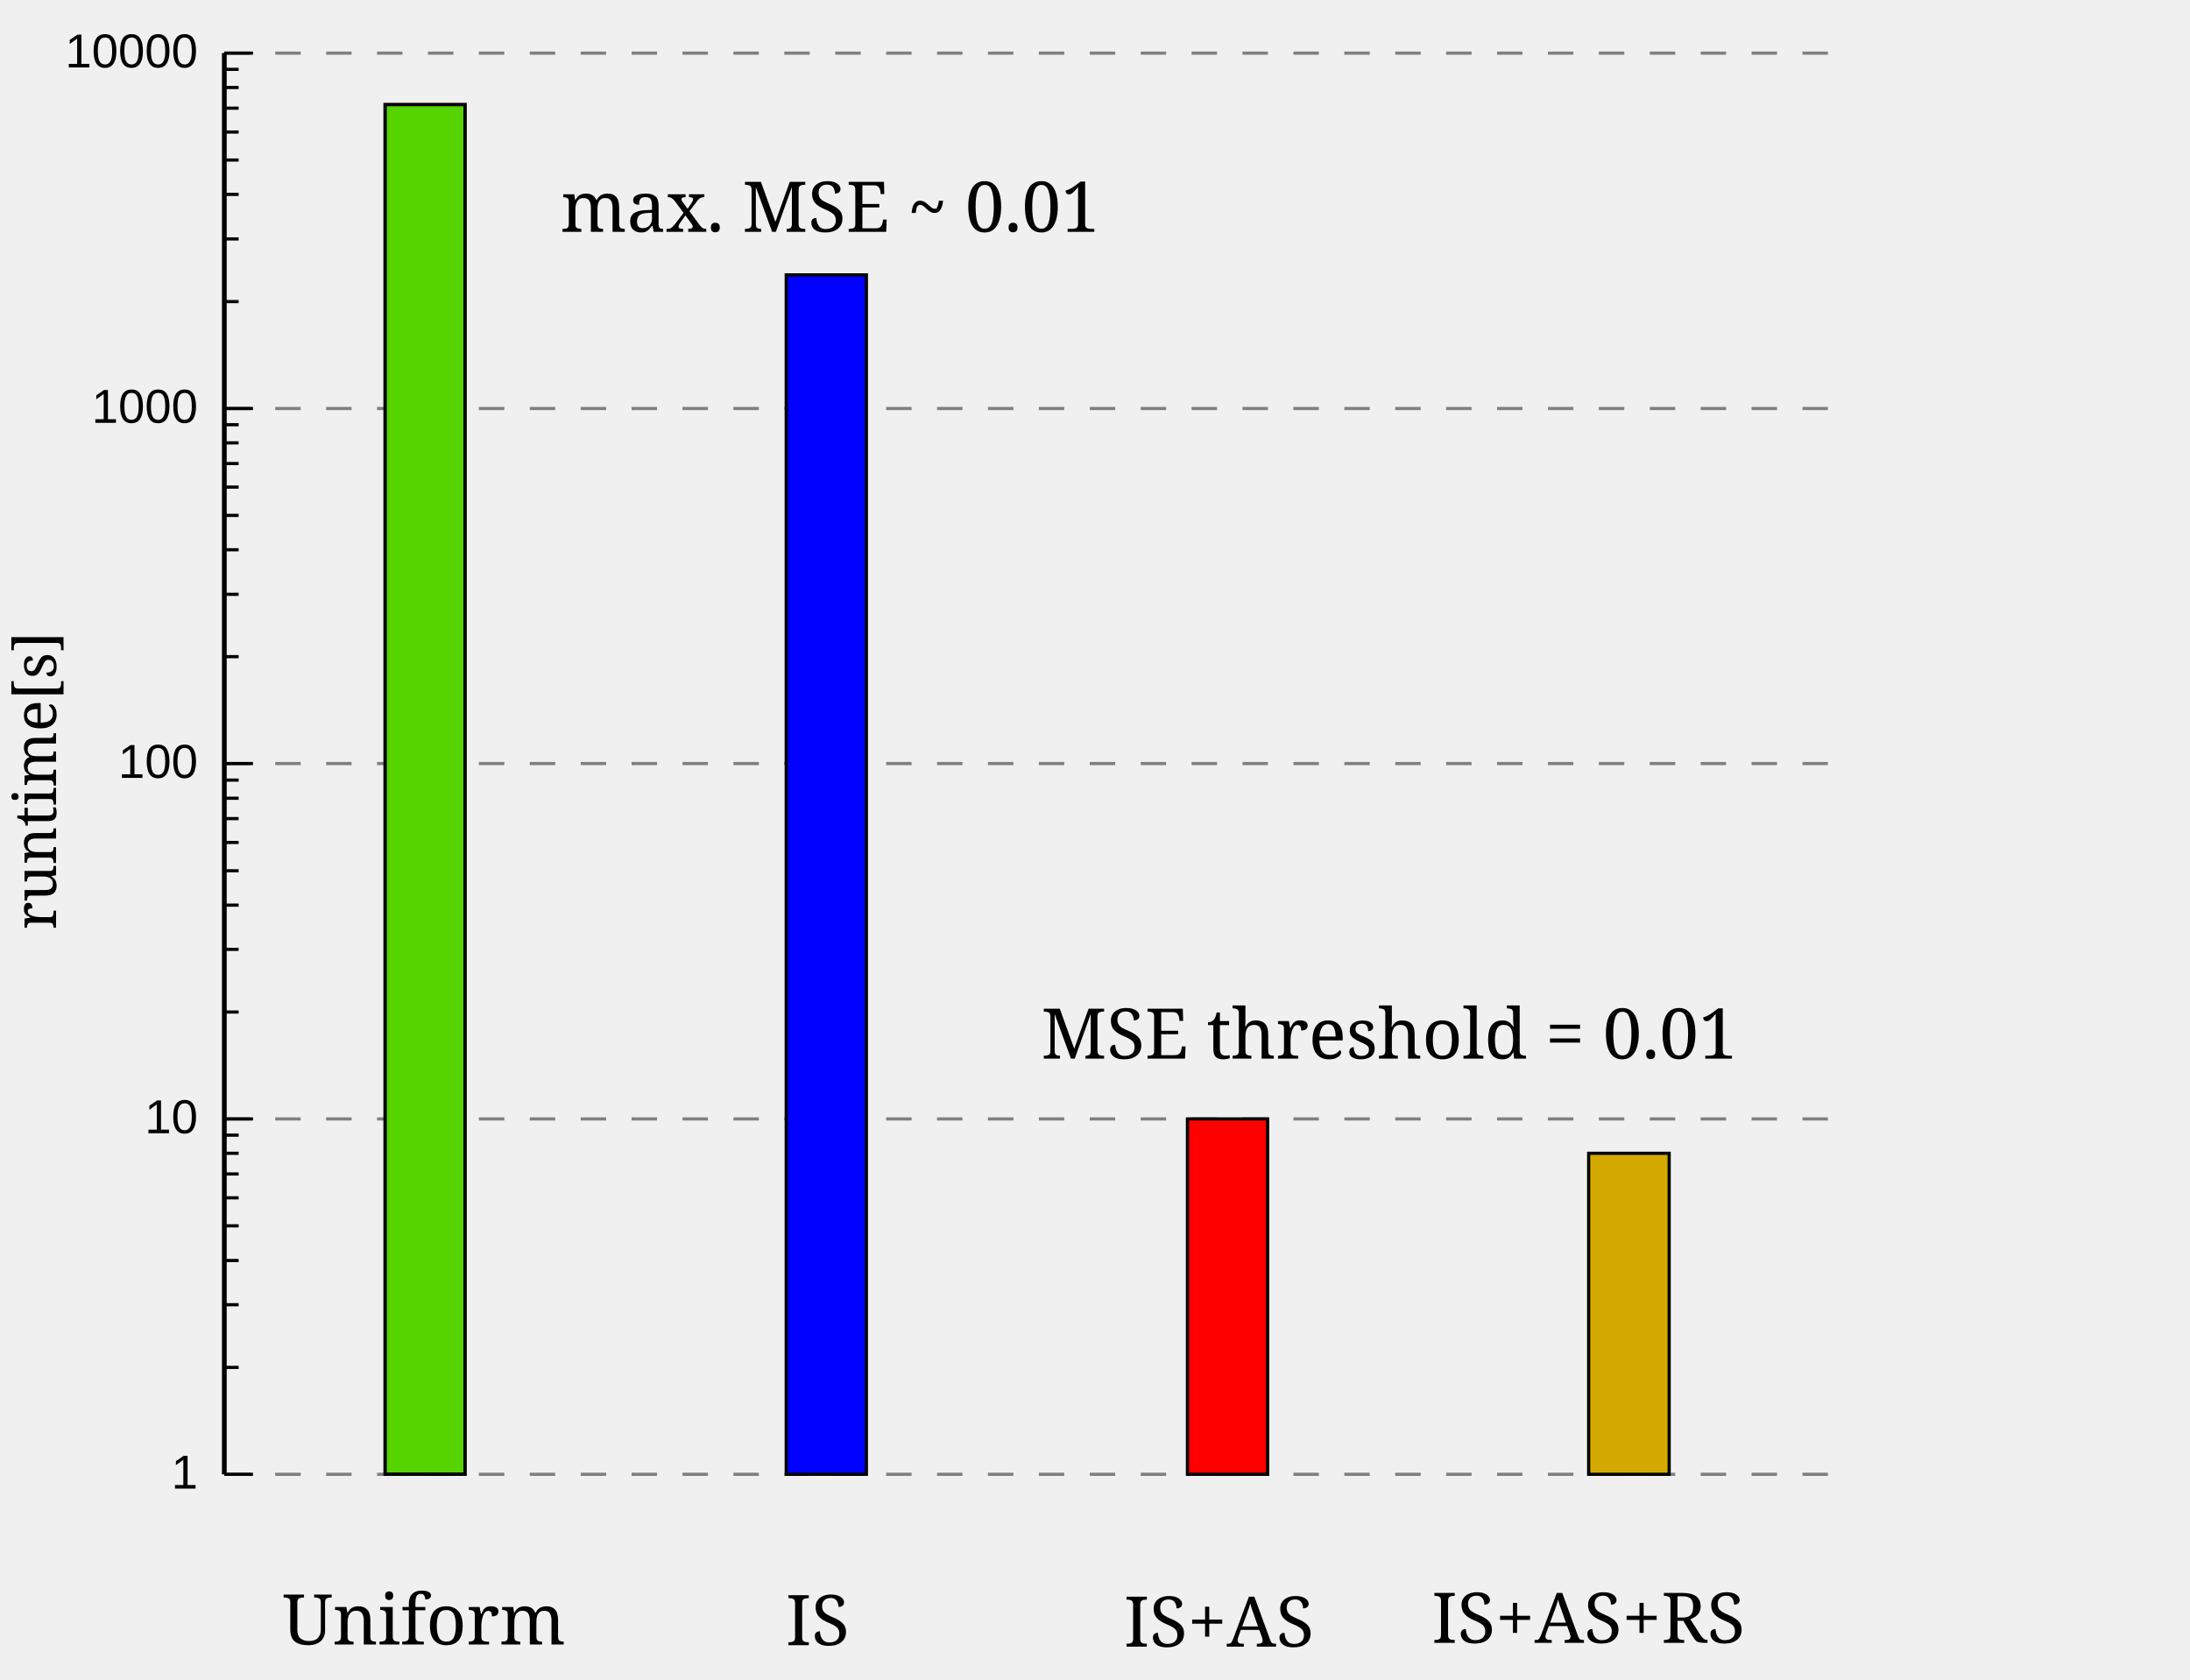
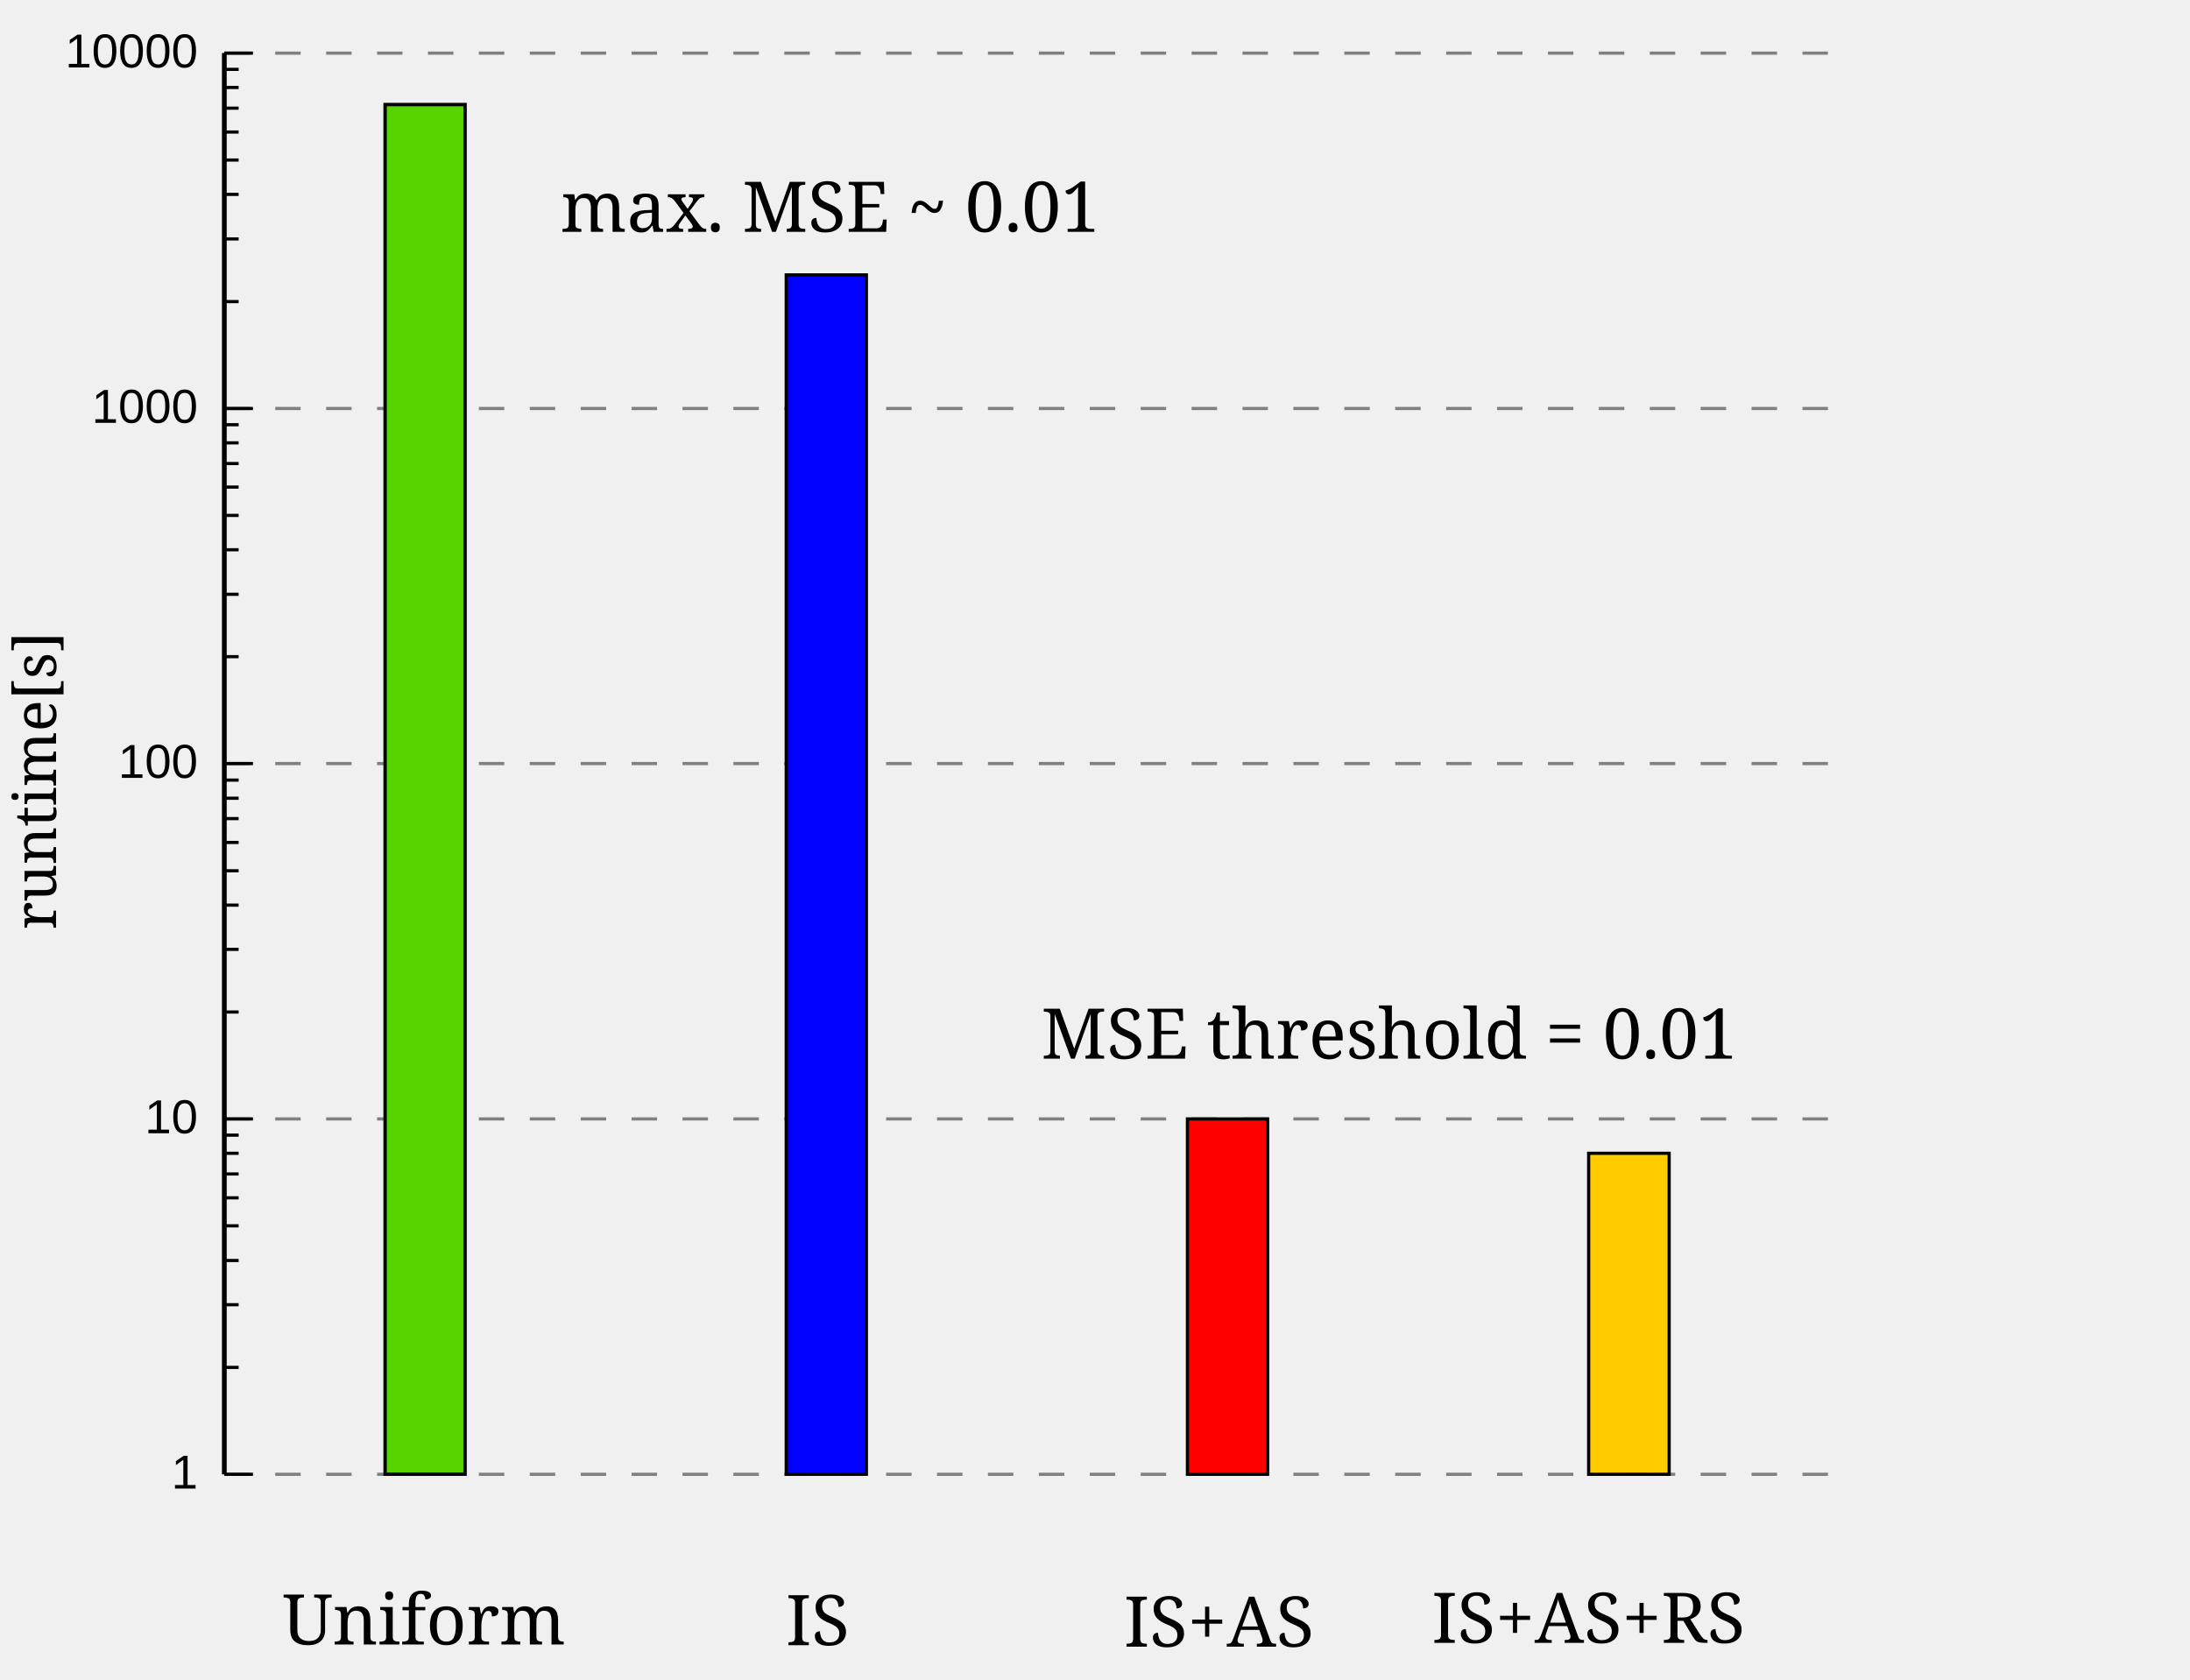
<svg xmlns="http://www.w3.org/2000/svg" xmlns:xlink="http://www.w3.org/1999/xlink" width="688.292" height="527.894" viewBox="0 0 688.292 527.894" id="svg2" version="1.1">
  <defs id="defs146">
    <linearGradient id="linearGradient7041">
      <stop style="stop-color:#000000;stop-opacity:1;" offset="0" id="stop7043" />
      <stop style="stop-color:#000000;stop-opacity:0;" offset="1" id="stop7045" />
    </linearGradient>
    <clipPath clipPathUnits="userSpaceOnUse" id="clipPath9956">
      <rect style="fill:#d4aa00;fill-opacity:1;stroke:#000000;stroke-width:1;stroke-miterlimit:4;stroke-opacity:1;stroke-dasharray:none;stroke-dashoffset:0" id="rect9958" width="565.424" height="565.424" x="321.288" y="120.763" />
    </clipPath>
    <clipPath clipPathUnits="userSpaceOnUse" id="clipPath9852">
      <rect style="fill:#d4aa00;fill-opacity:1;stroke:#000000;stroke-width:1;stroke-miterlimit:4;stroke-opacity:1;stroke-dasharray:none;stroke-dashoffset:0" id="rect9854" width="564.407" height="564.407" x="320.914" y="121.51" />
    </clipPath>
    <clipPath clipPathUnits="userSpaceOnUse" id="clipPath10394">
      <rect style="fill:#d4aa00;fill-opacity:1;stroke:#000000;stroke-width:1;stroke-miterlimit:4;stroke-opacity:1;stroke-dasharray:none;stroke-dashoffset:0" id="rect10396" width="565.424" height="565.424" x="780.473" y="22.375" />
    </clipPath>
    <clipPath clipPathUnits="userSpaceOnUse" id="clipPath10485">
      <rect style="fill:#d4aa00;fill-opacity:1;stroke:#000000;stroke-width:1;stroke-miterlimit:4;stroke-opacity:1;stroke-dasharray:none;stroke-dashoffset:0" id="rect10487" width="565.424" height="565.424" x="321.288" y="121.271" />
    </clipPath>
    <clipPath clipPathUnits="userSpaceOnUse" id="clipPath5074">
      <rect style="fill:#ffffff;fill-opacity:1;stroke:#000000;stroke-width:1;stroke-miterlimit:4;stroke-opacity:1;stroke-dasharray:none;stroke-dashoffset:0" id="rect5076" width="570.959" height="570.959" x="317.802" y="121.678" />
    </clipPath>
    <clipPath clipPathUnits="userSpaceOnUse" id="clipPath5074-1">
      <rect style="fill:#ffffff;fill-opacity:1;stroke:#000000;stroke-width:1;stroke-miterlimit:4;stroke-opacity:1;stroke-dasharray:none;stroke-dashoffset:0" id="rect5076-3" width="570.959" height="570.959" x="317.802" y="121.678" />
    </clipPath>
    <clipPath clipPathUnits="userSpaceOnUse" id="clipPath5074-8">
      <rect style="fill:#ffffff;fill-opacity:1;stroke:#000000;stroke-width:1;stroke-miterlimit:4;stroke-opacity:1;stroke-dasharray:none;stroke-dashoffset:0" id="rect5076-4" width="570.959" height="570.959" x="317.802" y="121.678" />
    </clipPath>
    <clipPath clipPathUnits="userSpaceOnUse" id="clipPath5703">
      <rect style="fill:none;stroke:#000000;stroke-width:1;stroke-miterlimit:4;stroke-opacity:1;stroke-dasharray:none;stroke-dashoffset:0" id="rect5705" width="564.407" height="564.407" x="320.766" y="122.33" />
    </clipPath>
    <linearGradient xlink:href="#linearGradient7041" id="linearGradient7147" x1="51.617" y1="216.148" x2="75.93" y2="216.148" gradientUnits="userSpaceOnUse" />
  </defs>
  <g id="gnuplot_canvas" transform="translate(-1.5796444e-6,0)">
    <rect x="0" y="0" width="600" height="480" id="rect9" style="fill:none" />
    <defs id="defs11">
      <circle id="gpDot" r="0.5" cx="0" cy="0" style="stroke-width:0.5" />
      <path id="gpPt0" d="M -1,0 H 1 M 0,-1 v 2" style="stroke:currentColor;stroke-width:0.222" />
      <path id="gpPt1" d="M -1,-1 1,1 M 1,-1 -1,1" style="stroke:currentColor;stroke-width:0.222" />
      <path id="gpPt2" d="M -1,0 1,0 M 0,-1 0,1 m -1,-2 2,2 m -2,0 2,-2" style="stroke:currentColor;stroke-width:0.222" />
      <rect id="gpPt3" x="-1" y="-1" width="2" height="2" style="stroke:currentColor;stroke-width:0.222" />
      <rect id="gpPt4" x="-1" y="-1" width="2" height="2" style="fill:currentColor;stroke:currentColor;stroke-width:0.222" />
      <circle id="gpPt5" cx="0" cy="0" r="1" style="stroke:currentColor;stroke-width:0.222" />
      <use xlink:href="#gpPt5" id="gpPt6" style="fill:currentColor;stroke:none" x="0" y="0" width="600" height="480" />
      <path id="gpPt7" d="m 0,-1.33 -1.33,2 2.66,0 z" style="stroke:currentColor;stroke-width:0.222" />
      <use xlink:href="#gpPt7" id="gpPt8" style="fill:currentColor;stroke:none" x="0" y="0" width="600" height="480" />
      <use xlink:href="#gpPt7" id="gpPt9" transform="scale(-1,-1)" style="stroke:currentColor" x="0" y="0" width="600" height="480" />
      <use xlink:href="#gpPt9" id="gpPt10" style="fill:currentColor;stroke:none" x="0" y="0" width="600" height="480" />
      <use xlink:href="#gpPt3" id="gpPt11" transform="matrix(0.7071068,0.7071068,-0.7071068,0.7071068,0,0)" style="stroke:currentColor" x="0" y="0" width="600" height="480" />
      <use xlink:href="#gpPt11" id="gpPt12" style="fill:currentColor;stroke:none" x="0" y="0" width="600" height="480" />
    </defs>
    <g style="color:#ffffff;fill:none;stroke:currentColor;stroke-width:1;stroke-linecap:butt;stroke-linejoin:miter" id="g27" />
    <g style="color:#000000;fill:none;stroke:currentColor;stroke-width:1;stroke-linecap:butt;stroke-linejoin:miter" id="g29" />
    <g style="color:#808080;fill:none;stroke:currentColor;stroke-width:1;stroke-linecap:butt;stroke-linejoin:miter;stroke-miterlimit:4;stroke-dasharray:8, 8;stroke-dashoffset:0" id="g31">
      <path class="gridline" d="m 70.5,463.4 504.5,0 h 0.01" id="path33" style="stroke-width:1;stroke-miterlimit:4;stroke-dasharray:8, 8;stroke-dashoffset:0" />
    </g>
    <g style="color:#000000;fill:none;stroke:currentColor;stroke-width:1;stroke-linecap:butt;stroke-linejoin:miter" id="g35">
      <path d="m 70.5,463.4 9,0 h 0.01" id="path37" />
      <g transform="translate(62.2,467.9)" style="font-size:15px;text-anchor:end;fill:#000000;stroke:none;font-family:Arial" id="g39">
        <text id="text41">1</text>
      </g>
      <path d="m 70.5,429.8 4.5,0 m -4.5,-19.7 4.5,0 m -4.5,-13.9 4.5,0 m -4.5,-10.9 4.5,0 m -4.5,-8.8 4.5,0 m -4.5,-7.5 4.5,0 m -4.5,-6.5 4.5,0 m -4.5,-5.7 4.5,0 h 0.01" id="path43" />
    </g>
    <g style="color:#808080;fill:none;stroke:currentColor;stroke-width:1;stroke-linecap:butt;stroke-linejoin:miter;stroke-miterlimit:4;stroke-dasharray:8, 8;stroke-dashoffset:0" id="g45">
      <path class="gridline" d="m 70.5,351.7 504.5,0 h 0.01" id="path47" style="stroke-width:1;stroke-miterlimit:4;stroke-dasharray:8, 8;stroke-dashoffset:0" />
    </g>
    <g style="color:#000000;fill:none;stroke:currentColor;stroke-width:1;stroke-linecap:butt;stroke-linejoin:miter" id="g49">
      <path d="m 70.5,351.7 9,0 h 0.01" id="path51" />
      <g transform="translate(62.2,356.2)" style="font-size:15px;text-anchor:end;fill:#000000;stroke:none;font-family:Arial" id="g53">
        <text id="text55">10</text>
      </g>
      <path d="m 70.5,318.1 4.5,0 m -4.5,-19.7 4.5,0 m -4.5,-13.9 4.5,0 m -4.5,-10.8 4.5,0 m -4.5,-8.9 4.5,0 m -4.5,-7.5 4.5,0 m -4.5,-6.4 4.5,0 m -4.5,-5.7 4.5,0 h 0.01" id="path57" />
    </g>
    <g style="color:#808080;fill:none;stroke:currentColor;stroke-width:1;stroke-linecap:butt;stroke-linejoin:miter;stroke-miterlimit:4;stroke-dasharray:8, 8;stroke-dashoffset:0" id="g59">
      <path class="gridline" d="m 70.5,240 504.5,0 h 0.01" id="path61" style="stroke-width:1;stroke-miterlimit:4;stroke-dasharray:8, 8;stroke-dashoffset:0" />
    </g>
    <g style="color:#000000;fill:none;stroke:currentColor;stroke-width:1;stroke-linecap:butt;stroke-linejoin:miter" id="g63">
      <path d="m 70.5,240 9,0 h 0.01" id="path65" />
      <g transform="translate(62.2,244.5)" style="font-size:15px;text-anchor:end;fill:#000000;stroke:none;font-family:Arial" id="g67">
        <text id="text69">100</text>
      </g>
      <path d="m 70.5,206.4 4.5,0 m -4.5,-19.6 4.5,0 m -4.5,-14 4.5,0 M 70.5,162 75,162 m -4.5,-8.9 4.5,0 m -4.5,-7.4 4.5,0 m -4.5,-6.5 4.5,0 m -4.5,-5.7 4.5,0 h 0.01" id="path71" />
    </g>
    <g style="color:#808080;fill:none;stroke:currentColor;stroke-width:1;stroke-linecap:butt;stroke-linejoin:miter;stroke-miterlimit:4;stroke-dasharray:8, 8;stroke-dashoffset:0" id="g73">
      <path class="gridline" d="m 70.5,128.4 504.5,0 h 0.01" id="path75" style="stroke-width:1;stroke-miterlimit:4;stroke-dasharray:8, 8;stroke-dashoffset:0" />
    </g>
    <g style="color:#000000;fill:none;stroke:currentColor;stroke-width:1;stroke-linecap:butt;stroke-linejoin:miter" id="g77">
      <path d="m 70.5,128.4 9,0 h 0.01" id="path79" />
      <g transform="translate(62.2,132.9)" style="font-size:15px;text-anchor:end;fill:#000000;stroke:none;font-family:Arial" id="g81">
        <text id="text83">1000</text>
      </g>
      <path d="m 70.5,94.8 4.5,0 m -4.5,-19.7 4.5,0 m -4.5,-14 4.5,0 m -4.5,-10.8 4.5,0 m -4.5,-8.8 4.5,0 M 70.5,34 75,34 m -4.5,-6.5 4.5,0 m -4.5,-5.7 4.5,0 h 0.01" id="path85" />
    </g>
    <g style="color:#808080;fill:none;stroke:currentColor;stroke-width:1;stroke-linecap:butt;stroke-linejoin:miter;stroke-miterlimit:4;stroke-dasharray:8, 8;stroke-dashoffset:0" id="g87">
      <path class="gridline" d="m 70.5,16.7 504.5,0 h 0.01" id="path89" style="stroke-width:1;stroke-miterlimit:4;stroke-dasharray:8, 8;stroke-dashoffset:0" />
    </g>
    <g style="color:#000000;fill:none;stroke:currentColor;stroke-width:1;stroke-linecap:butt;stroke-linejoin:miter" id="g91">
      <path d="m 70.5,16.7 9,0 h 0.01" id="path93" />
      <g transform="translate(62.2,21.2)" style="font-size:15px;text-anchor:end;fill:#000000;stroke:none;font-family:Arial" id="g95">
        <text id="text97">10000</text>
      </g>
      <path d="m 70.5,16.7 0,446.7 m 504.5,0 m 0,-446.7 m -504.5,0 h 0.01" id="path99" />
    </g>
    <g id="gnuplot_plot_1">
      <g style="color:#ff0000;fill:none;stroke:currentColor;stroke-width:1;stroke-linecap:butt;stroke-linejoin:miter" id="g104">
        <path d="m 121.034,463.366 0,-430.505 25.133,0 0,430.505 -25.133,0 z m 0,0 h 0.01" id="path120" style="fill:#55d400;fill-opacity:1;stroke:#000000;stroke-width:1.067" />
        <g style="stroke:none" id="g122">
          <polygon points="272.4,86.3 247.1,86.3 247.1,463.4 272.4,463.4 " id="polygon124" style="fill:currentColor" />
        </g>
        <path d="m 247.1,463.4 0,-377 25.2,0 0,377 -25.2,0 z m 0,0 h 0.01" id="path126" style="fill:#0001ff;fill-opacity:1;stroke:#000000" />
        <g style="stroke:none" id="g128">
          <polygon points="398.5,351.6 373.2,351.6 373.2,463.4 398.5,463.4 " id="polygon130" style="fill:currentColor" />
        </g>
        <path d="m 373.2,463.4 0,-111.7 25.2,0 0,111.7 -25.2,0 z m 0,0 h 0.01" id="path132" style="stroke:#000000" />
        <g style="fill:#550000;fill-opacity:1;stroke:none" id="g134">
          <polygon points="524.7,362.4 499.3,362.4 499.3,463.4 524.7,463.4 " id="polygon136" style="fill:#550000;fill-opacity:1" />
        </g>
-         <path d="m 499.3,463.4 0,-100.9 25.3,0 0,100.9 -25.3,0 z m 0,0 h 0.01" id="path138" style="stroke:#000000;fill:#d4aa00" />
+         <path d="m 499.3,463.4 0,-100.9 25.3,0 0,100.9 -25.3,0 z m 0,0 h 0.01" id="path138" style="stroke:#000000;fill:#ffcc00;fill-opacity:1" />
        <text xml:space="preserve" style="font-size:32px;font-style:normal;font-variant:normal;font-weight:normal;font-stretch:normal;line-height:125%;letter-spacing:0px;word-spacing:0px;fill:#000000;fill-opacity:1;stroke:none;font-family:Serif;-inkscape-font-specification:Serif" x="88.807" y="516.908" id="text3982">
          <tspan id="tspan3984" x="88.807" y="516.908" style="font-size:22px">Uniform</tspan>
        </text>
        <text xml:space="preserve" style="font-size:32px;font-style:normal;font-variant:normal;font-weight:normal;font-stretch:normal;line-height:125%;letter-spacing:0px;word-spacing:0px;fill:#000000;fill-opacity:1;stroke:none;font-family:Serif;-inkscape-font-specification:Serif" x="246.963" y="517.11" id="text3986">
          <tspan id="tspan3988" x="246.963" y="517.11" style="font-size:22px">IS</tspan>
        </text>
        <text xml:space="preserve" style="font-size:32px;font-style:normal;font-variant:normal;font-weight:normal;font-stretch:normal;line-height:125%;letter-spacing:0px;word-spacing:0px;fill:#000000;fill-opacity:1;stroke:none;font-family:Serif;-inkscape-font-specification:Serif" x="353.209" y="517.582" id="text3990">
          <tspan id="tspan3992" x="353.209" y="517.582" style="font-size:22px">IS+AS</tspan>
        </text>
        <text xml:space="preserve" style="font-size:22px;font-style:normal;font-variant:normal;font-weight:normal;font-stretch:normal;line-height:125%;letter-spacing:0px;word-spacing:0px;fill:#000000;fill-opacity:1;stroke:none;font-family:Serif;-inkscape-font-specification:Serif" x="449.971" y="516.391" id="text3994">
          <tspan id="tspan3996" x="449.971" y="516.391">IS+AS+RS</tspan>
        </text>
        <text xml:space="preserve" style="font-size:18.48px;font-style:normal;font-variant:normal;font-weight:normal;font-stretch:normal;line-height:125%;letter-spacing:0px;word-spacing:0px;fill:#000000;fill-opacity:1;stroke:none;font-family:Serif;-inkscape-font-specification:Serif" x="-292.198" y="17.612" id="text3998" transform="matrix(0,-1,1,0,0,0)">
          <tspan id="tspan4000" x="-292.198" y="17.612">runtime[s]</tspan>
        </text>
        <text xml:space="preserve" style="font-size:22px;font-style:normal;font-variant:normal;font-weight:normal;font-stretch:normal;line-height:125%;letter-spacing:0px;word-spacing:0px;fill:#000000;fill-opacity:1;stroke:none;font-family:Serif;-inkscape-font-specification:Serif" x="327.209" y="332.752" id="text4010">
          <tspan id="tspan4012" x="327.209" y="332.752">MSE threshold = 0.01</tspan>
        </text>
        <text xml:space="preserve" style="font-size:32px;font-style:normal;font-variant:normal;font-weight:normal;font-stretch:normal;line-height:125%;letter-spacing:0px;word-spacing:0px;fill:#000000;fill-opacity:1;stroke:none;font-family:Serif;-inkscape-font-specification:Serif" x="176.178" y="72.856" id="text4014">
          <tspan id="tspan4016" x="176.178" y="72.856" style="font-size:22px">max. MSE ~ 0.01</tspan>
        </text>
        <g id="g4080" shape-rendering="crispEdges" transform="translate(-3.558479,37.32177)" />
        <g id="g7468" shape-rendering="crispEdges" transform="translate(-133.7141,-169.0575)" style="stroke-width:0.5;stroke-miterlimit:4;stroke-dasharray:none" />
      </g>
    </g>
    <g style="color:#000000;fill:none;stroke:currentColor;stroke-width:1;stroke-linecap:butt;stroke-linejoin:miter" id="g140">
      <path d="m 70.5,16.7 0,446.7 m 504.5,0 m 0,-446.7 m -504.5,0 h 0.01" id="path142" style="stroke-width:1.5;stroke-miterlimit:4;stroke-dasharray:none" />
    </g>
  </g>
  <rect style="opacity:0.31;fill:#000000;fill-opacity:1;stroke:#000000;stroke-width:1000;stroke-miterlimit:4;stroke-opacity:1;stroke-dasharray:none" id="rect3127" width="61.261" height="0" x="57.213" y="507.966" />
</svg>
